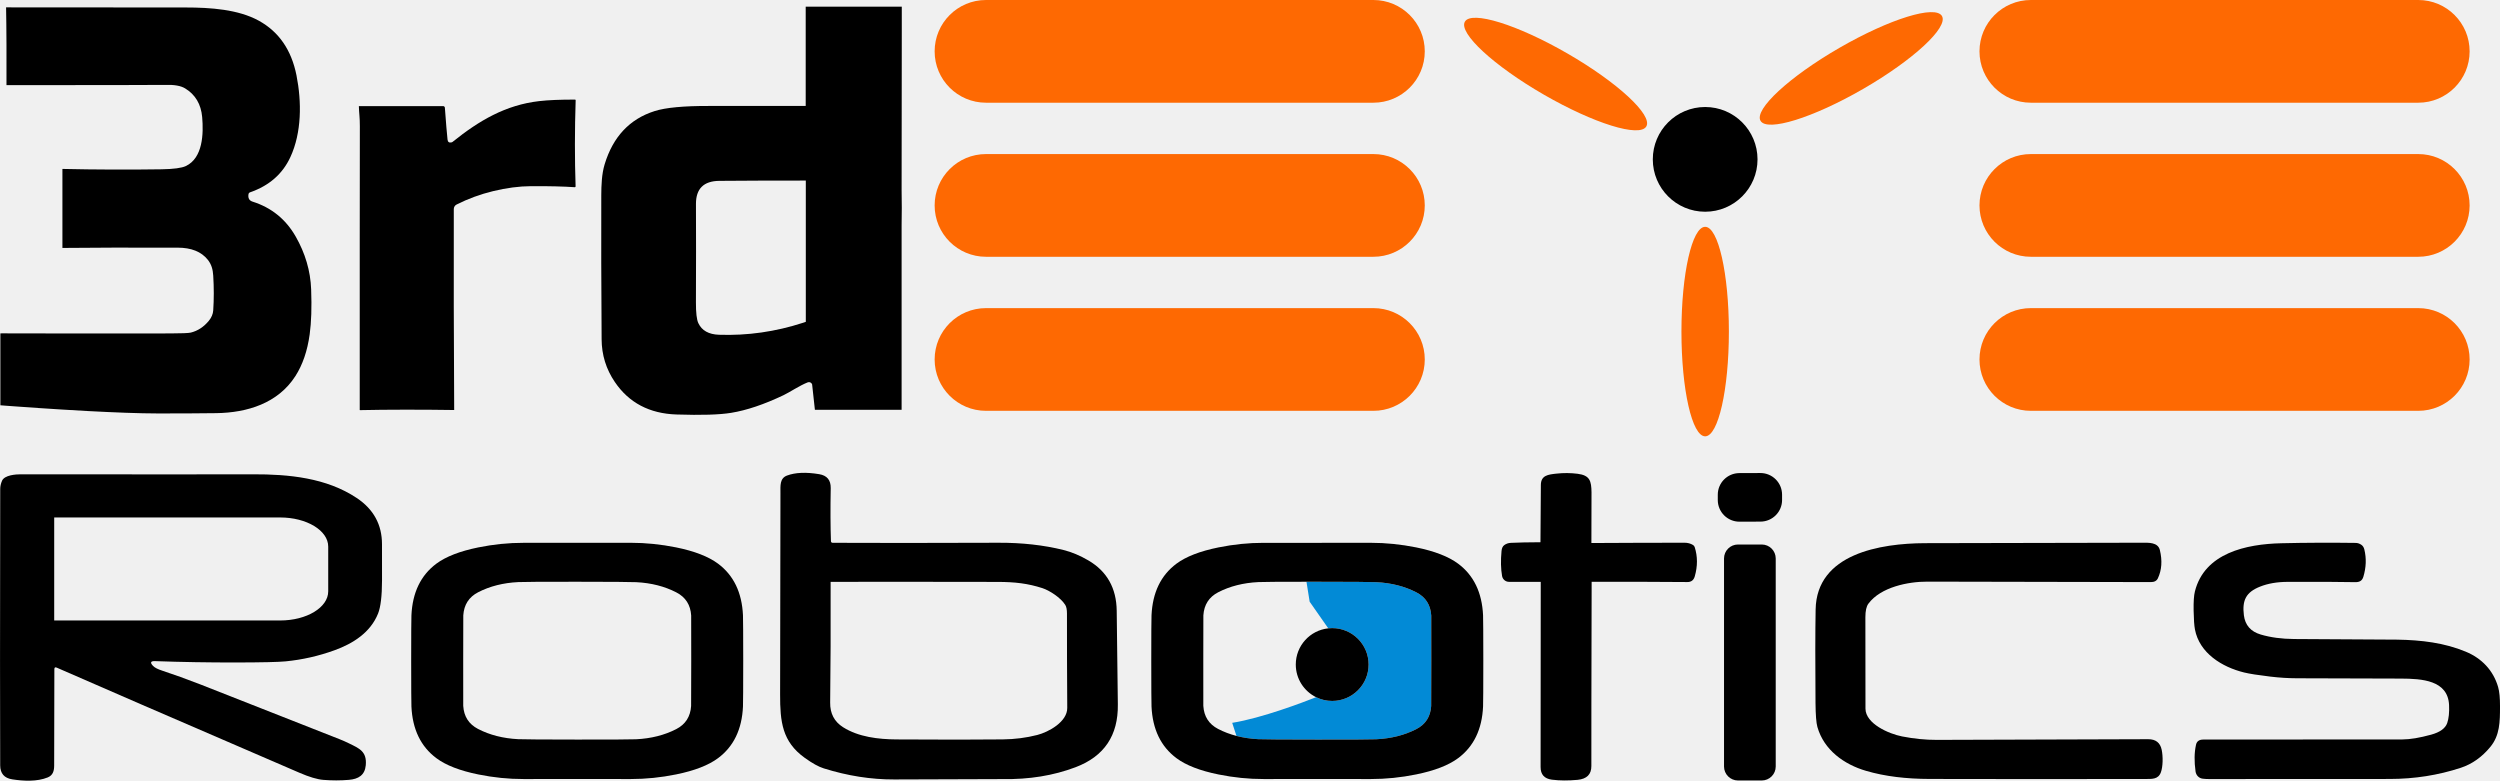
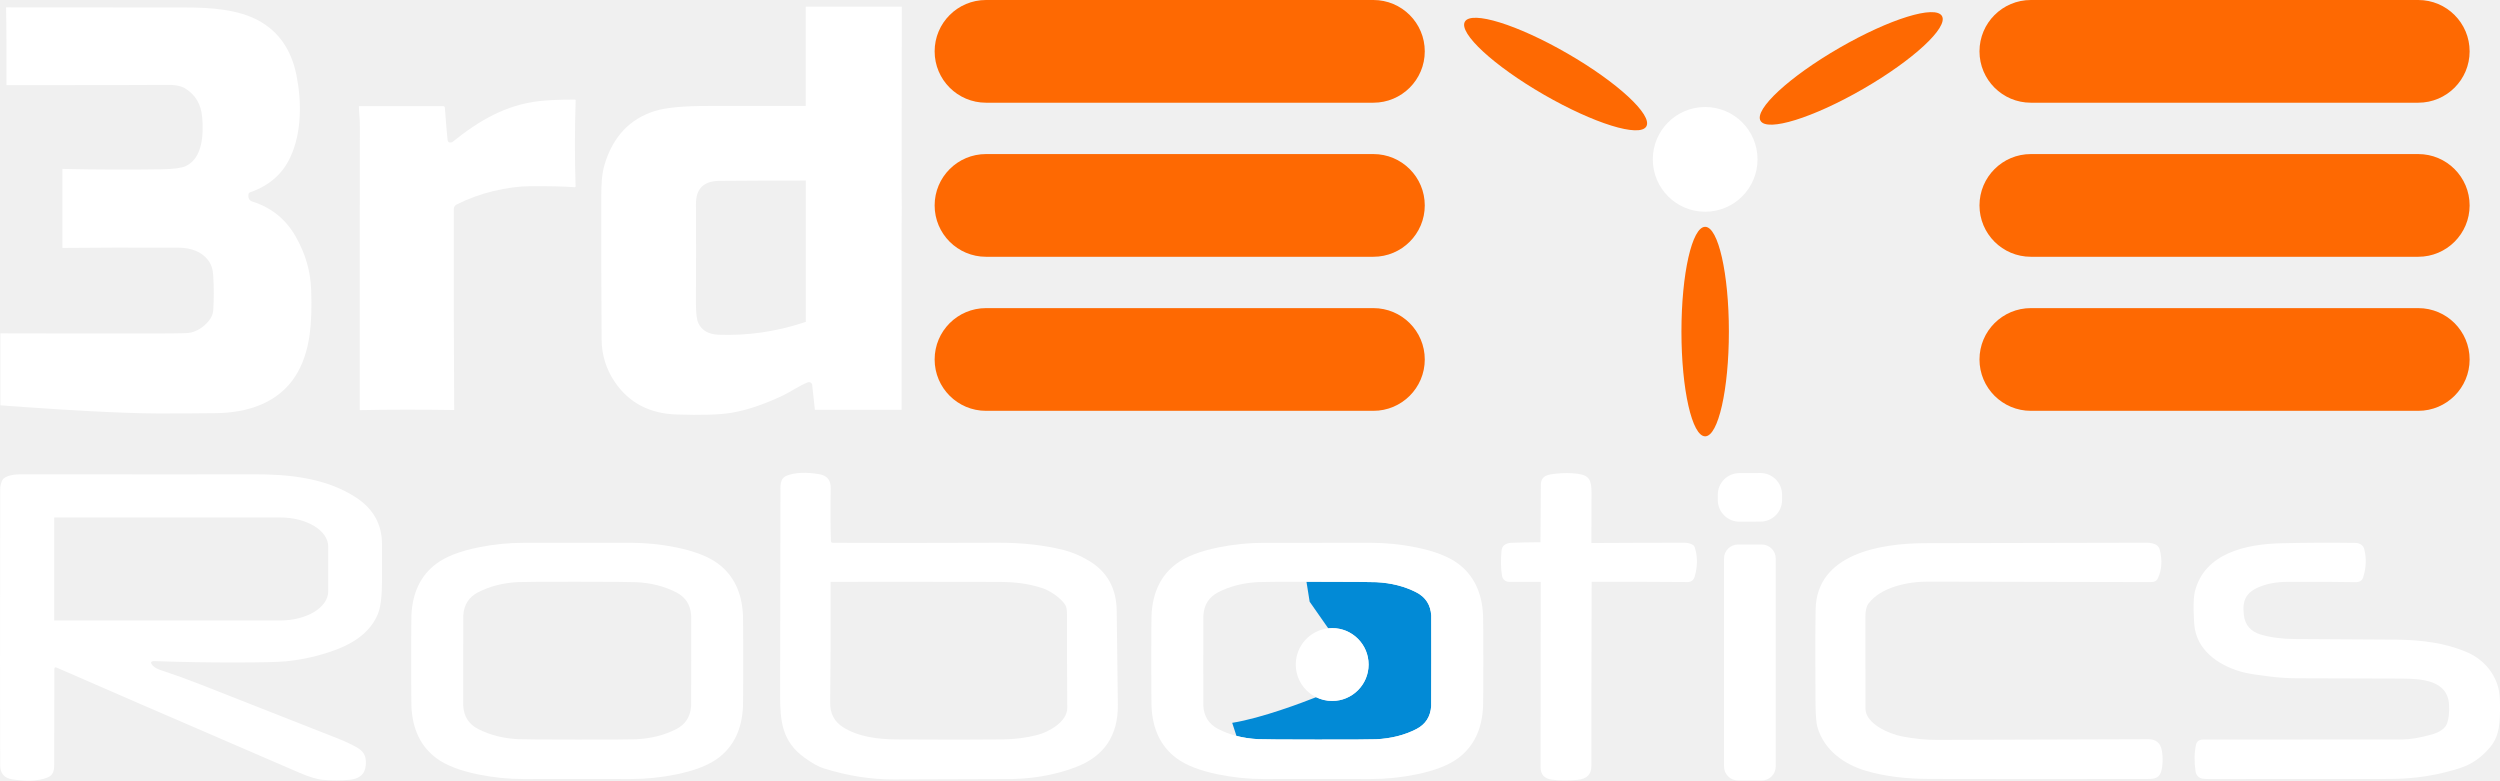
<svg xmlns="http://www.w3.org/2000/svg" viewBox="0 0 1697.8 530.18">
  <defs>
    <style>
- 		.cls-1 {
- 			fill: #028ad6;
- 		}
+ 			.cls-primary {
+ 				fill: #FE6902;
+ 			}

- 		.cls-2 {
- 			fill: #FE6902;
- 		}
+ 			.cls-secondary {
+ 				fill: #028ad6;
+ 			}
+ 
+ 			.cls-white {
+ 				fill: #FFFFFF;
+ 			}
		</style>
  </defs>
-   <g data-name="Layer 1">
+   <g>
    <g>
-       <path d="M758.38,414.85c-.17-15.4-6.57-26.8-19.14-34.19-5.72-3.37-11.4-5.76-17.04-7.16-13.46-3.33-28.15-4.97-44.07-4.91-47.53.17-85.06.19-112.55.04-.83,0-1.25-.4-1.27-1.21-.35-9.76-.4-21.74-.15-35.91.1-5.45-2.52-8.61-7.84-9.49-8.93-1.48-16.21-1.17-21.81.92-5.08,1.89-4.49,6.99-4.49,11.99,0,27.92-.08,73.49-.23,136.69-.04,18.42,1.37,32.04,16.73,43.05,5.1,3.68,9.41,6.06,12.94,7.16,16.15,5.06,32.09,7.57,47.82,7.51,47.86-.19,72.41-.27,73.62-.25,18,.31,34.52-2.37,49.52-8.05,19.46-7.35,29.03-21.56,28.73-42.64-.04-2.64-.29-23.82-.77-63.55ZM704.32,499.16c-7.37,1.89-15.13,2.89-23.31,2.98-16.92.21-40.97.21-72.16.02-12.32-.08-25.8-1.64-36.31-8.3-5.95-3.77-8.88-9.36-8.76-16.77.3-20.97.41-52.79.31-81.94,26.27-.06,68.69-.05,113.47.04,11.72.02,20.41,1.02,30.34,4.22,4.79,1.56,12.4,6.41,15.54,11.4.79,1.25,1.17,3.25,1.16,5.97-.02,19.23.04,40.57.19,64,.06,9.41-12.61,16.38-20.47,18.39Z" />
-       <path d="M1210.25,339.48c.03,8.12-6.53,14.73-14.66,14.76l-14.25.05c-8.12.03-14.73-6.53-14.76-14.66v-3.58c-.04-8.12,6.52-14.73,14.65-14.76l14.25-.05c8.12-.03,14.73,6.53,14.76,14.66v3.58h.01Z" />
-       <path d="M105.43,448.99c17.96.64,36.25.94,54.91.92,17.67-.04,28.9-.29,33.67-.77,11.34-1.12,22.37-3.62,33.1-7.51,12.75-4.6,24.47-12.11,29.63-24.93,1.77-4.43,2.68-11.92,2.7-22.49,0-.12,0-8.32-.02-24.62,0-13.3-5.72-23.78-17.17-31.4-20.58-13.73-46.21-16.17-70.54-16.08-18.06.08-70.6.08-157.62,0-3.14,0-11.05.44-12.73,4.43-.81,1.91-1.21,3.75-1.21,5.53-.17,93.34-.17,155.91-.02,187.69.02,5.51,2.75,8.68,8.2,9.51,7.45,1.16,16.85,1.66,24.09-1.31,3.62-1.48,4.37-4.54,4.37-8.2,0-26.99.04-48.77.13-65.31,0-1.17.54-1.52,1.62-1.04,20.81,9.18,75.74,32.96,164.78,71.37,6.72,2.91,12.15,4.52,16.27,4.85,5.91.46,11.71.46,17.35-.02,6.45-.52,10.84-3.18,11.46-9.9.87-9.41-4.45-11.46-11.4-14.88-2.1-1.04-4.25-1.98-6.45-2.85-53.77-21.2-85.14-33.54-94.13-37.04-9.53-3.72-18.31-6.87-26.32-9.51-2.98-.98-5.02-2.02-6.12-3.16-2.23-2.31-1.75-3.41,1.46-3.29ZM36.81,421.38v-69.96h153.46c18.02,0,32.63,8.86,32.63,19.77v30.42c0,10.92-14.61,19.77-32.63,19.77H36.81Z" />
-       <path d="M1150.93,391.49c-.75,2.56-2.43,3.81-5.01,3.79-15.54-.15-41.12-.21-65-.17-.17,65.73-.23,114.19-.19,125.1.04,5.68-3.1,8.82-9.4,9.4-6.39.58-12.19.54-17.4-.12-5.16-.67-7.72-3.54-7.68-8.63,0-.19.04-45.94.1-125.72h-21.58c-2.31,0-4.25-1.66-4.68-3.93-.85-4.87-.98-10.55-.37-17.04.17-1.85.77-3.16,1.83-3.95,1.29-.96,2.77-1.48,4.51-1.56,3.95-.19,13.05-.44,20.1-.42.08-13.25.15-29.67.27-38.97.08-6.49,4.97-7.01,10.53-7.62,4.87-.54,9.68-.5,14.44.1,8.36,1.06,9.32,4.93,9.43,12.63.04,5.08.02,20-.08,34.4,16.21-.12,41.74-.17,63.19-.21,2.21,0,4.16.52,5.85,1.56.54.35.9.83,1.12,1.44,2.02,6.35,2.02,13,.02,19.91Z" />
-       <path d="M391.98,368.64c12.21,0,24.35,0,36.45-.02,10.15,0,20.39,1.04,30.73,3.12,12.49,2.54,21.99,6.24,28.47,11.05,10.59,7.89,16.23,19.58,16.94,35.06.1,2.45.15,12.76.17,30.98-.02,18.21-.06,28.53-.17,30.98-.69,15.48-6.33,27.17-16.92,35.06-6.49,4.83-15.98,8.51-28.47,11.05-10.34,2.1-20.58,3.14-30.73,3.14-12.09-.02-24.24-.02-36.45-.02s-24.35,0-36.45.02c-10.15.02-20.39-1.02-30.73-3.12-12.5-2.54-21.99-6.22-28.47-11.05-10.59-7.89-16.23-19.58-16.94-35.06-.1-2.45-.15-12.76-.17-30.98.02-18.21.06-28.53.17-30.96.69-15.48,6.33-27.17,16.92-35.08,6.49-4.81,15.98-8.51,28.47-11.05,10.34-2.1,20.58-3.14,30.73-3.12h36.45M314.57,448.62c-.02,20-.02,30.25.02,30.73.44,7.22,3.79,12.44,10.05,15.69,7.97,4.12,17.06,6.43,27.26,6.95,3.5.17,16.85.25,40.05.27,23.2.02,36.54-.06,40.05-.21,10.2-.5,19.31-2.81,27.28-6.91,6.26-3.23,9.61-8.47,10.07-15.67.04-.5.06-10.74.08-30.73.02-20,0-30.25-.04-30.73-.44-7.22-3.79-12.46-10.05-15.69-7.97-4.12-17.06-6.45-27.26-6.95-3.5-.17-16.85-.27-40.05-.29-23.2-.02-36.54.06-40.05.23-10.2.5-19.29,2.79-27.28,6.91-6.24,3.23-9.61,8.45-10.07,15.67-.04.48-.06,10.72-.06,30.73h0Z" />
-       <path d="M1605.67,373.15c1.48,6.05,1.25,12.24-.69,18.62-.89,2.87-2.83,3.64-5.64,3.58-10.22-.21-25.47-.27-45.78-.19-7.14.02-13.38,1.1-18.71,3.23-9.57,3.79-12.23,9.28-10.99,19.41.83,6.72,4.62,11.09,11.4,13.11,6.68,1.98,14.27,3,22.74,3.06,40.41.19,63.73.33,69.94.42,16.58.27,32.15,2.16,46.61,8.18,10.88,4.51,18.69,12.73,21.95,23.93.9,3.1,1.33,7.55,1.31,13.36-.04,10.28-.08,19.52-6.57,27.38-5.72,6.93-12.4,11.65-20.02,14.17-15.31,5.04-31.42,7.59-48.34,7.6-53.02.08-93.95.1-122.77.06-1.68,0-3.14-.09-4.38-.27-2.46-.35-4.33-2.37-4.68-4.83-.97-6.86-.87-12.93.31-18.22.52-2.33,2.16-3.5,4.93-3.5,72.51.02,117.6-.02,135.25-.08,5.26-.02,11.78-1.12,19.58-3.27,5.99-1.66,9.59-4.29,10.84-7.91,1.06-3.08,1.48-7.14,1.25-12.17-.75-16.92-18.5-17.9-32.63-17.98-10.34-.06-33.9-.13-70.7-.21-5.8-.02-11.82-.39-18.1-1.14-8.22-.98-14.15-1.91-17.83-2.81-14.92-3.68-30.28-13.09-33.33-29.26-.48-2.6-.79-6.89-.89-12.86-.1-5.91.19-10.2.87-12.9,6.55-26.05,34.75-32.19,58.76-32.73,16.38-.39,33.19-.46,50.42-.23,1.37.02,2.7.46,3.95,1.35.96.69,1.62,1.73,1.94,3.1h0Z" />
-       <path d="M1266.82,419.18c0,37.91.02,58.62.06,62.13.12,10.2,15.88,17.06,24.84,18.81,8.2,1.6,16.06,2.37,23.58,2.35,94.49-.29,142.35-.44,143.57-.46,5.16-.02,8.22,2.41,9.2,7.28.94,4.64.83,11.34-.56,15.17-1.83,5.04-6.28,4.54-11.19,4.56-51.37.1-99.98.1-145.82-.02-15.9-.04-30.25-1.69-43.26-5.51-14.92-4.37-28.57-14.13-33.02-29.82-.77-2.71-1.19-8.12-1.27-16.23-.21-26.92-.19-48.09.08-63.51.64-38,44.15-44.9,74.08-45.05,6.99-.04,56.26-.13,147.76-.31,4.02,0,10.65-.44,11.94,4.99,1.73,7.14,1.29,13.55-1.35,19.19-.81,1.71-2.41,2.58-4.79,2.56-90.47-.15-141.01-.25-151.61-.31-13.19-.06-31.82,3.68-40.2,14.98-1.37,1.85-2.04,4.91-2.04,9.2h0Z" />
-       <path d="M1205.93,520.55c0,5.24-4.25,9.49-9.49,9.49h-16.13c-5.24,0-9.49-4.25-9.49-9.49v-141.28c0-5.24,4.25-9.49,9.49-9.49h16.13c5.24,0,9.49,4.25,9.49,9.49v141.28h0Z" />
-       <path class="cls-1" d="M972.02,448.74c-.01,19.98-.03,30.22-.07,30.73-.46,7.2-3.81,12.43-10.07,15.67-7.97,4.1-17.08,6.41-27.28,6.91-3.51.15-16.85.23-40.05.21-23.2-.02-36.54-.1-40.04-.27-5.23-.27-10.16-1-14.8-2.21-.82-2.53-1.78-5.47-2.9-8.89,20-3.18,48.09-13.89,56.99-17.41,3.29,1.63,7,2.54,10.92,2.54,13.65,0,24.72-11.07,24.72-24.72s-11.07-24.73-24.72-24.73c-.9,0-1.79.05-2.67.15l-12.64-18.09-2.16-13.55h7.38c23.2.02,36.54.12,40.04.29,10.21.5,19.3,2.83,27.27,6.95,6.25,3.23,9.6,8.47,10.05,15.69.03.48.05,10.72.03,30.73Z" />
-       <path d="M1007.18,417.86c-.71-15.48-6.35-27.17-16.94-35.06-6.49-4.82-15.98-8.51-28.48-11.05-10.34-2.08-20.58-3.12-30.72-3.12-12.09.02-24.24.02-36.45.02h-36.44c-10.15-.02-20.39,1.02-30.73,3.12-12.5,2.54-21.99,6.23-28.48,11.05-10.59,7.91-16.23,19.6-16.92,35.08-.12,2.42-.15,12.74-.17,30.95.02,18.22.07,28.54.17,30.98.71,15.48,6.35,27.17,16.94,35.06,6.49,4.83,15.98,8.51,28.48,11.05,10.34,2.1,20.58,3.14,30.72,3.12,12.1-.02,24.24-.02,36.45-.02s24.35,0,36.45.02c10.14,0,20.38-1.04,30.72-3.14,12.5-2.54,21.99-6.22,28.48-11.05,10.59-7.89,16.23-19.58,16.92-35.06.12-2.44.15-12.76.17-30.98-.02-18.21-.07-28.53-.17-30.97ZM827.24,495.04c-6.25-3.25-9.6-8.47-10.04-15.69-.04-.48-.04-10.72-.02-30.73,0-20,.02-30.24.05-30.72.47-7.22,3.83-12.44,10.07-15.68,7.99-4.12,17.08-6.41,27.28-6.91,3.12-.15,14.01-.23,32.67-.23h7.38c23.2.02,36.54.12,40.04.29,10.21.5,19.3,2.83,27.27,6.95,6.25,3.23,9.6,8.47,10.05,15.69.03.48.05,10.72.03,30.73-.01,19.98-.03,30.22-.07,30.73-.46,7.2-3.81,12.43-10.07,15.67-7.97,4.1-17.08,6.41-27.28,6.91-3.51.15-16.85.23-40.05.21-23.2-.02-36.54-.1-40.04-.27-5.23-.27-10.16-1-14.8-2.21-4.42-1.15-8.58-2.73-12.47-4.74Z" />
-       <path d="M929.44,451.3c0,13.65-11.07,24.72-24.72,24.72-3.92,0-7.63-.91-10.92-2.54-8.18-4.03-13.81-12.45-13.81-22.18,0-12.76,9.66-23.26,22.06-24.58.88-.1,1.77-.15,2.67-.15,13.65,0,24.72,11.07,24.72,24.73Z" />
-       <path d="M390.9,126.58c.02.31-.25.58-.56.56-7.39-.52-17.29-.77-29.67-.71-8.11.04-16.71,1.17-25.86,3.39-8.64,2.1-16.88,5.12-24.72,9.07-1.16.58-1.89,1.75-1.91,3.06-.1,38.99-.02,92.91.27,136.5-21.39-.33-46.09-.31-63.78.08-.13,0-.27,0-.37-.04v-5.53c0-82.84-.02-145.26.08-187.25.02-5.85-.55-9.02-.67-13.65h57.24c.62,0,1.14.48,1.17,1.1.75,10.28,1.37,17.5,1.81,21.64.17,1.62,1.06,2.25,2.66,1.91.29-.06.58-.19.83-.4,17.94-14.42,35.93-25.03,58.82-27.65,6.22-.71,14.3-1.04,24.3-1.02.23.02.42.21.4.44-.65,20.27-.67,39.78-.04,58.51Z" />
-       <path d="M210.31,227.04c-1.54,11.24-4.78,20.7-9.71,28.38-11.8,18.4-32.57,24.87-53.77,25.16-10.74.14-23.66.21-38.79.21h-.64c-12.88-.01-30.15-.71-46.84-1.59-.02-.02-.04-.02-.06,0-25.08-1.35-48.84-3.1-54.37-3.51-.77-.06-1.19-.09-1.19-.09-1.21-.09-3.27-.25-4.68-.36v-48.83h.64s.06-.02.09-.02h1.29c32.89.11,70.68.13,113.34.05,7.78-.02,12.42-.21,13.94-.57,4.72-1.16,8.8-3.82,12.25-7.99,1.83-2.24,2.83-4.6,3-7.09.5-7.64.5-15.52,0-23.62-.25-4.14-1.17-7.61-3.7-10.76-4.33-5.45-11.14-8.21-20.44-8.22-31.56-.1-59.69-.02-78.28.19v-53.66c22.37.5,45.72.58,67.32.25,8.19-.13,13.69-.87,16.52-2.21,11.52-5.47,12.07-21.84,11.07-33.25-.77-8.76-4.64-15.27-11.59-19.49-2.9-1.77-7.39-2.56-13.42-2.36-3.87.11-52.88.17-107.89.15.08-15.75,0-40.51-.27-52.81,20.56.04,67.44.06,121.85.08,17.16,0,35.81,1.31,49.77,8.97,13.61,7.49,22.14,19.83,25.59,37.06,3.6,18.08,3.58,38.95-4.14,55.58-5.3,11.46-14.4,19.41-27.32,23.9-.66.23-1.04.69-1.14,1.38-.38,2.6.52,4.24,2.74,4.95,12.8,4.04,22.56,11.92,29.26,23.6,6.58,11.48,10.11,23.47,10.57,36.01.46,12.12.13,22.29-1,30.51Z" />
+       <path class="cls-white" d="M758.38,414.85c-.17-15.4-6.57-26.8-19.14-34.19-5.72-3.37-11.4-5.76-17.04-7.16-13.46-3.33-28.15-4.97-44.07-4.91-47.53.17-85.06.19-112.55.04-.83,0-1.25-.4-1.27-1.21-.35-9.76-.4-21.74-.15-35.91.1-5.45-2.52-8.61-7.84-9.49-8.93-1.48-16.21-1.17-21.81.92-5.08,1.89-4.49,6.99-4.49,11.99,0,27.92-.08,73.49-.23,136.69-.04,18.42,1.37,32.04,16.73,43.05,5.1,3.68,9.41,6.06,12.94,7.16,16.15,5.06,32.09,7.57,47.82,7.51,47.86-.19,72.41-.27,73.62-.25,18,.31,34.52-2.37,49.52-8.05,19.46-7.35,29.03-21.56,28.73-42.64-.04-2.64-.29-23.82-.77-63.55ZM704.32,499.16c-7.37,1.89-15.13,2.89-23.31,2.98-16.92.21-40.97.21-72.16.02-12.32-.08-25.8-1.64-36.31-8.3-5.95-3.77-8.88-9.36-8.76-16.77.3-20.97.41-52.79.31-81.94,26.27-.06,68.69-.05,113.47.04,11.72.02,20.41,1.02,30.34,4.22,4.79,1.56,12.4,6.41,15.54,11.4.79,1.25,1.17,3.25,1.16,5.97-.02,19.23.04,40.57.19,64,.06,9.41-12.61,16.38-20.47,18.39Z" />
+       <path class="cls-white" d="M1210.25,339.48c.03,8.12-6.53,14.73-14.66,14.76l-14.25.05c-8.12.03-14.73-6.53-14.76-14.66v-3.58c-.04-8.12,6.52-14.73,14.65-14.76l14.25-.05c8.12-.03,14.73,6.53,14.76,14.66v3.58h.01Z" />
+       <path class="cls-white" d="M105.43,448.99c17.96.64,36.25.94,54.91.92,17.67-.04,28.9-.29,33.67-.77,11.34-1.12,22.37-3.62,33.1-7.51,12.75-4.6,24.47-12.11,29.63-24.93,1.77-4.43,2.68-11.92,2.7-22.49,0-.12,0-8.32-.02-24.62,0-13.3-5.72-23.78-17.17-31.4-20.58-13.73-46.21-16.17-70.54-16.08-18.06.08-70.6.08-157.62,0-3.14,0-11.05.44-12.73,4.43-.81,1.91-1.21,3.75-1.21,5.53-.17,93.34-.17,155.91-.02,187.69.02,5.51,2.75,8.68,8.2,9.51,7.45,1.16,16.85,1.66,24.09-1.31,3.62-1.48,4.37-4.54,4.37-8.2,0-26.99.04-48.77.13-65.31,0-1.17.54-1.52,1.62-1.04,20.81,9.18,75.74,32.96,164.78,71.37,6.72,2.91,12.15,4.52,16.27,4.85,5.91.46,11.71.46,17.35-.02,6.45-.52,10.84-3.18,11.46-9.9.87-9.41-4.45-11.46-11.4-14.88-2.1-1.04-4.25-1.98-6.45-2.85-53.77-21.2-85.14-33.54-94.13-37.04-9.53-3.72-18.31-6.87-26.32-9.51-2.98-.98-5.02-2.02-6.12-3.16-2.23-2.31-1.75-3.41,1.46-3.29ZM36.81,421.38v-69.96h153.46c18.02,0,32.63,8.86,32.63,19.77v30.42c0,10.92-14.61,19.77-32.63,19.77H36.81Z" />
+       <path class="cls-white" d="M1150.93,391.49c-.75,2.56-2.43,3.81-5.01,3.79-15.54-.15-41.12-.21-65-.17-.17,65.73-.23,114.19-.19,125.1.04,5.68-3.1,8.82-9.4,9.4-6.39.58-12.19.54-17.4-.12-5.16-.67-7.72-3.54-7.68-8.63,0-.19.04-45.94.1-125.72h-21.58c-2.31,0-4.25-1.66-4.68-3.93-.85-4.87-.98-10.55-.37-17.04.17-1.85.77-3.16,1.83-3.95,1.29-.96,2.77-1.48,4.51-1.56,3.95-.19,13.05-.44,20.1-.42.08-13.25.15-29.67.27-38.97.08-6.49,4.97-7.01,10.53-7.62,4.87-.54,9.68-.5,14.44.1,8.36,1.06,9.32,4.93,9.43,12.63.04,5.08.02,20-.08,34.4,16.21-.12,41.74-.17,63.19-.21,2.21,0,4.16.52,5.85,1.56.54.35.9.83,1.12,1.44,2.02,6.35,2.02,13,.02,19.91Z" />
+       <path class="cls-white" d="M391.98,368.64c12.21,0,24.35,0,36.45-.02,10.15,0,20.39,1.04,30.73,3.12,12.49,2.54,21.99,6.24,28.47,11.05,10.59,7.89,16.23,19.58,16.94,35.06.1,2.45.15,12.76.17,30.98-.02,18.21-.06,28.53-.17,30.98-.69,15.48-6.33,27.17-16.92,35.06-6.49,4.83-15.98,8.51-28.47,11.05-10.34,2.1-20.58,3.14-30.73,3.14-12.09-.02-24.24-.02-36.45-.02s-24.35,0-36.45.02c-10.15.02-20.39-1.02-30.73-3.12-12.5-2.54-21.99-6.22-28.47-11.05-10.59-7.89-16.23-19.58-16.94-35.06-.1-2.45-.15-12.76-.17-30.98.02-18.21.06-28.53.17-30.96.69-15.48,6.33-27.17,16.92-35.08,6.49-4.81,15.98-8.51,28.47-11.05,10.34-2.1,20.58-3.14,30.73-3.12h36.45M314.57,448.62c-.02,20-.02,30.25.02,30.73.44,7.22,3.79,12.44,10.05,15.69,7.97,4.12,17.06,6.43,27.26,6.95,3.5.17,16.85.25,40.05.27,23.2.02,36.54-.06,40.05-.21,10.2-.5,19.31-2.81,27.28-6.91,6.26-3.23,9.61-8.47,10.07-15.67.04-.5.06-10.74.08-30.73.02-20,0-30.25-.04-30.73-.44-7.22-3.79-12.46-10.05-15.69-7.97-4.12-17.06-6.45-27.26-6.95-3.5-.17-16.85-.27-40.05-.29-23.2-.02-36.54.06-40.05.23-10.2.5-19.29,2.79-27.28,6.91-6.24,3.23-9.61,8.45-10.07,15.67-.04.48-.06,10.72-.06,30.73h0Z" />
+       <path class="cls-white" d="M1605.67,373.15c1.48,6.05,1.25,12.24-.69,18.62-.89,2.87-2.83,3.64-5.64,3.58-10.22-.21-25.47-.27-45.78-.19-7.14.02-13.38,1.1-18.71,3.23-9.57,3.79-12.23,9.28-10.99,19.41.83,6.72,4.62,11.09,11.4,13.11,6.68,1.98,14.27,3,22.74,3.06,40.41.19,63.73.33,69.94.42,16.58.27,32.15,2.16,46.61,8.18,10.88,4.51,18.69,12.73,21.95,23.93.9,3.1,1.33,7.55,1.31,13.36-.04,10.28-.08,19.52-6.57,27.38-5.72,6.93-12.4,11.65-20.02,14.17-15.31,5.04-31.42,7.59-48.34,7.6-53.02.08-93.95.1-122.77.06-1.68,0-3.14-.09-4.38-.27-2.46-.35-4.33-2.37-4.68-4.83-.97-6.86-.87-12.93.31-18.22.52-2.33,2.16-3.5,4.93-3.5,72.51.02,117.6-.02,135.25-.08,5.26-.02,11.78-1.12,19.58-3.27,5.99-1.66,9.59-4.29,10.84-7.91,1.06-3.08,1.48-7.14,1.25-12.17-.75-16.92-18.5-17.9-32.63-17.98-10.34-.06-33.9-.13-70.7-.21-5.8-.02-11.82-.39-18.1-1.14-8.22-.98-14.15-1.91-17.83-2.81-14.92-3.68-30.28-13.09-33.33-29.26-.48-2.6-.79-6.89-.89-12.86-.1-5.91.19-10.2.87-12.9,6.55-26.05,34.75-32.19,58.76-32.73,16.38-.39,33.19-.46,50.42-.23,1.37.02,2.7.46,3.95,1.35.96.69,1.62,1.73,1.94,3.1h0Z" />
+       <path class="cls-white" d="M1266.82,419.18c0,37.91.02,58.62.06,62.13.12,10.2,15.88,17.06,24.84,18.81,8.2,1.6,16.06,2.37,23.58,2.35,94.49-.29,142.35-.44,143.57-.46,5.16-.02,8.22,2.41,9.2,7.28.94,4.64.83,11.34-.56,15.17-1.83,5.04-6.28,4.54-11.19,4.56-51.37.1-99.98.1-145.82-.02-15.9-.04-30.25-1.69-43.26-5.51-14.92-4.37-28.57-14.13-33.02-29.82-.77-2.71-1.19-8.12-1.27-16.23-.21-26.92-.19-48.09.08-63.51.64-38,44.15-44.9,74.08-45.05,6.99-.04,56.26-.13,147.76-.31,4.02,0,10.65-.44,11.94,4.99,1.73,7.14,1.29,13.55-1.35,19.19-.81,1.71-2.41,2.58-4.79,2.56-90.47-.15-141.01-.25-151.61-.31-13.19-.06-31.82,3.68-40.2,14.98-1.37,1.85-2.04,4.91-2.04,9.2h0Z" />
+       <path class="cls-white" d="M1205.93,520.55c0,5.24-4.25,9.49-9.49,9.49h-16.13c-5.24,0-9.49-4.25-9.49-9.49v-141.28c0-5.24,4.25-9.49,9.49-9.49h16.13c5.24,0,9.49,4.25,9.49,9.49v141.28h0Z" />
+       <path class="cls-secondary" d="M972.02,448.74c-.01,19.98-.03,30.22-.07,30.73-.46,7.2-3.81,12.43-10.07,15.67-7.97,4.1-17.08,6.41-27.28,6.91-3.51.15-16.85.23-40.05.21-23.2-.02-36.54-.1-40.04-.27-5.23-.27-10.16-1-14.8-2.21-.82-2.53-1.78-5.47-2.9-8.89,20-3.18,48.09-13.89,56.99-17.41,3.29,1.63,7,2.54,10.92,2.54,13.65,0,24.72-11.07,24.72-24.72s-11.07-24.73-24.72-24.73c-.9,0-1.79.05-2.67.15l-12.64-18.09-2.16-13.55h7.38c23.2.02,36.54.12,40.04.29,10.21.5,19.3,2.83,27.27,6.95,6.25,3.23,9.6,8.47,10.05,15.69.03.48.05,10.72.03,30.73Z" />
+       <path class="cls-white" d="M1007.18,417.86c-.71-15.48-6.35-27.17-16.94-35.06-6.49-4.82-15.98-8.51-28.48-11.05-10.34-2.08-20.58-3.12-30.72-3.12-12.09.02-24.24.02-36.45.02h-36.44c-10.15-.02-20.39,1.02-30.73,3.12-12.5,2.54-21.99,6.23-28.48,11.05-10.59,7.91-16.23,19.6-16.92,35.08-.12,2.42-.15,12.74-.17,30.95.02,18.22.07,28.54.17,30.98.71,15.48,6.35,27.17,16.94,35.06,6.49,4.83,15.98,8.51,28.48,11.05,10.34,2.1,20.58,3.14,30.72,3.12,12.1-.02,24.24-.02,36.45-.02s24.35,0,36.45.02c10.14,0,20.38-1.04,30.72-3.14,12.5-2.54,21.99-6.22,28.48-11.05,10.59-7.89,16.23-19.58,16.92-35.06.12-2.44.15-12.76.17-30.98-.02-18.21-.07-28.53-.17-30.97ZM827.24,495.04c-6.25-3.25-9.6-8.47-10.04-15.69-.04-.48-.04-10.72-.02-30.73,0-20,.02-30.24.05-30.72.47-7.22,3.83-12.44,10.07-15.68,7.99-4.12,17.08-6.41,27.28-6.91,3.12-.15,14.01-.23,32.67-.23h7.38c23.2.02,36.54.12,40.04.29,10.21.5,19.3,2.83,27.27,6.95,6.25,3.23,9.6,8.47,10.05,15.69.03.48.05,10.72.03,30.73-.01,19.98-.03,30.22-.07,30.73-.46,7.2-3.81,12.43-10.07,15.67-7.97,4.1-17.08,6.41-27.28,6.91-3.51.15-16.85.23-40.05.21-23.2-.02-36.54-.1-40.04-.27-5.23-.27-10.16-1-14.8-2.21-4.42-1.15-8.58-2.73-12.47-4.74Z" />
+       <path class="cls-white" d="M929.44,451.3c0,13.65-11.07,24.72-24.72,24.72-3.92,0-7.63-.91-10.92-2.54-8.18-4.03-13.81-12.45-13.81-22.18,0-12.76,9.66-23.26,22.06-24.58.88-.1,1.77-.15,2.67-.15,13.65,0,24.72,11.07,24.72,24.73Z" />
+       <path class="cls-white" d="M390.9,126.58c.02.31-.25.58-.56.56-7.39-.52-17.29-.77-29.67-.71-8.11.04-16.71,1.17-25.86,3.39-8.64,2.1-16.88,5.12-24.72,9.07-1.16.58-1.89,1.75-1.91,3.06-.1,38.99-.02,92.91.27,136.5-21.39-.33-46.09-.31-63.78.08-.13,0-.27,0-.37-.04v-5.53c0-82.84-.02-145.26.08-187.25.02-5.85-.55-9.02-.67-13.65h57.24c.62,0,1.14.48,1.17,1.1.75,10.28,1.37,17.5,1.81,21.64.17,1.62,1.06,2.25,2.66,1.91.29-.06.58-.19.83-.4,17.94-14.42,35.93-25.03,58.82-27.65,6.22-.71,14.3-1.04,24.3-1.02.23.02.42.21.4.44-.65,20.27-.67,39.78-.04,58.51Z" />
+       <path class="cls-white" d="M210.31,227.04c-1.54,11.24-4.78,20.7-9.71,28.38-11.8,18.4-32.57,24.87-53.77,25.16-10.74.14-23.66.21-38.79.21h-.64c-12.88-.01-30.15-.71-46.84-1.59-.02-.02-.04-.02-.06,0-25.08-1.35-48.84-3.1-54.37-3.51-.77-.06-1.19-.09-1.19-.09-1.21-.09-3.27-.25-4.68-.36v-48.83h.64s.06-.02.09-.02h1.29c32.89.11,70.68.13,113.34.05,7.78-.02,12.42-.21,13.94-.57,4.72-1.16,8.8-3.82,12.25-7.99,1.83-2.24,2.83-4.6,3-7.09.5-7.64.5-15.52,0-23.62-.25-4.14-1.17-7.61-3.7-10.76-4.33-5.45-11.14-8.21-20.44-8.22-31.56-.1-59.69-.02-78.28.19v-53.66c22.37.5,45.72.58,67.32.25,8.19-.13,13.69-.87,16.52-2.21,11.52-5.47,12.07-21.84,11.07-33.25-.77-8.76-4.64-15.27-11.59-19.49-2.9-1.77-7.39-2.56-13.42-2.36-3.87.11-52.88.17-107.89.15.08-15.75,0-40.51-.27-52.81,20.56.04,67.44.06,121.85.08,17.16,0,35.81,1.31,49.77,8.97,13.61,7.49,22.14,19.83,25.59,37.06,3.6,18.08,3.58,38.95-4.14,55.58-5.3,11.46-14.4,19.41-27.32,23.9-.66.23-1.04.69-1.14,1.38-.38,2.6.52,4.24,2.74,4.95,12.8,4.04,22.56,11.92,29.26,23.6,6.58,11.48,10.11,23.47,10.57,36.01.46,12.12.13,22.29-1,30.51Z" />
      <g>
-         <rect class="cls-2" x="634.73" y="0" width="332.86" height="69.75" rx="34.88" ry="34.88" />
-         <rect class="cls-2" x="634.73" y="104.63" width="332.86" height="69.75" rx="34.88" ry="34.88" />
-         <rect class="cls-2" x="634.73" y="209.25" width="332.86" height="69.75" rx="34.88" ry="34.88" />
-         <rect class="cls-2" x="1344.31" y="0" width="332.86" height="69.75" rx="34.88" ry="34.88" />
-         <rect class="cls-2" x="1344.31" y="104.63" width="332.86" height="69.75" rx="34.88" ry="34.88" />
-         <rect class="cls-2" x="1344.31" y="209.25" width="332.86" height="69.75" rx="34.88" ry="34.88" />
-         <circle cx="1158.01" cy="108.23" r="35.56" />
+         <rect class="cls-primary" x="634.73" y="0" width="332.86" height="69.75" rx="34.88" ry="34.88" />
+         <rect class="cls-primary" x="634.73" y="104.63" width="332.86" height="69.75" rx="34.88" ry="34.88" />
+         <rect class="cls-primary" x="634.73" y="209.25" width="332.86" height="69.75" rx="34.88" ry="34.88" />
+         <rect class="cls-primary" x="1344.31" y="0" width="332.86" height="69.75" rx="34.88" ry="34.88" />
+         <rect class="cls-primary" x="1344.31" y="104.63" width="332.86" height="69.75" rx="34.88" ry="34.88" />
+         <rect class="cls-primary" x="1344.31" y="209.25" width="332.86" height="69.75" rx="34.88" ry="34.88" />
+         <circle class="cls-white" cx="1158.01" cy="108.23" r="35.56" />
        <g>
-           <ellipse class="cls-2" cx="1056.44" cy="50.28" rx="16.11" ry="71.14" transform="translate(484.68 940.05) rotate(-60)" />
-           <ellipse class="cls-2" cx="1257.21" cy="46.46" rx="71.14" ry="16.11" transform="translate(145.21 634.83) rotate(-30)" />
-           <ellipse class="cls-2" cx="1158.01" cy="225.18" rx="16.11" ry="71.14" />
+           <ellipse class="cls-primary" cx="1056.44" cy="50.28" rx="16.11" ry="71.14" transform="translate(484.68 940.05) rotate(-60)" />
+           <ellipse class="cls-primary" cx="1257.21" cy="46.46" rx="71.14" ry="16.11" transform="translate(145.21 634.83) rotate(-30)" />
+           <ellipse class="cls-primary" cx="1158.01" cy="225.18" rx="16.11" ry="71.14" />
        </g>
      </g>
-       <path d="M612.42,4.52h-65.25v67.44h-65.46c-17.29-.06-29.67,1.1-37.12,3.47-16.96,5.37-28.3,17.44-33.98,36.21-1.98,6.55-2.23,14.11-2.27,21.06-.1,28.07-.02,60.65.23,97.73.06,10.61,3.04,20.25,8.94,28.94,9.56,14.15,23.56,21.52,41.95,22.12,16.77.56,29.13.17,37.06-1.12,10.51-1.71,22.35-5.7,35.54-11.97,4.39-2.08,10.9-6.55,16.52-8.75,1.21-.46,2.52.2,2.94,1.35l1.89,17.29h58.89v-125.18c.16-7.99.16-15.98,0-23.97l.12-106.79V4.52ZM547.24,218.57l-1.77.6c-18.79,6.13-37.87,8.84-57.23,8.17-6.94-.25-11.59-2.85-13.96-7.84-1.14-2.37-1.68-7.07-1.66-14.09.1-23.82.12-46.09.02-66.87-.04-10.36,5.22-15.59,15.79-15.71,14.77-.15,39.55-.22,58.81-.21v95.95Z" />
+       <path class="cls-white" d="M612.42,4.52h-65.25v67.44h-65.46c-17.29-.06-29.67,1.1-37.12,3.47-16.96,5.37-28.3,17.44-33.98,36.21-1.98,6.55-2.23,14.11-2.27,21.06-.1,28.07-.02,60.65.23,97.73.06,10.61,3.04,20.25,8.94,28.94,9.56,14.15,23.56,21.52,41.95,22.12,16.77.56,29.13.17,37.06-1.12,10.51-1.71,22.35-5.7,35.54-11.97,4.39-2.08,10.9-6.55,16.52-8.75,1.21-.46,2.52.2,2.94,1.35l1.89,17.29h58.89v-125.18c.16-7.99.16-15.98,0-23.97l.12-106.79V4.52ZM547.24,218.57l-1.77.6c-18.79,6.13-37.87,8.84-57.23,8.17-6.94-.25-11.59-2.85-13.96-7.84-1.14-2.37-1.68-7.07-1.66-14.09.1-23.82.12-46.09.02-66.87-.04-10.36,5.22-15.59,15.79-15.71,14.77-.15,39.55-.22,58.81-.21v95.95Z" />
    </g>
  </g>
</svg>
